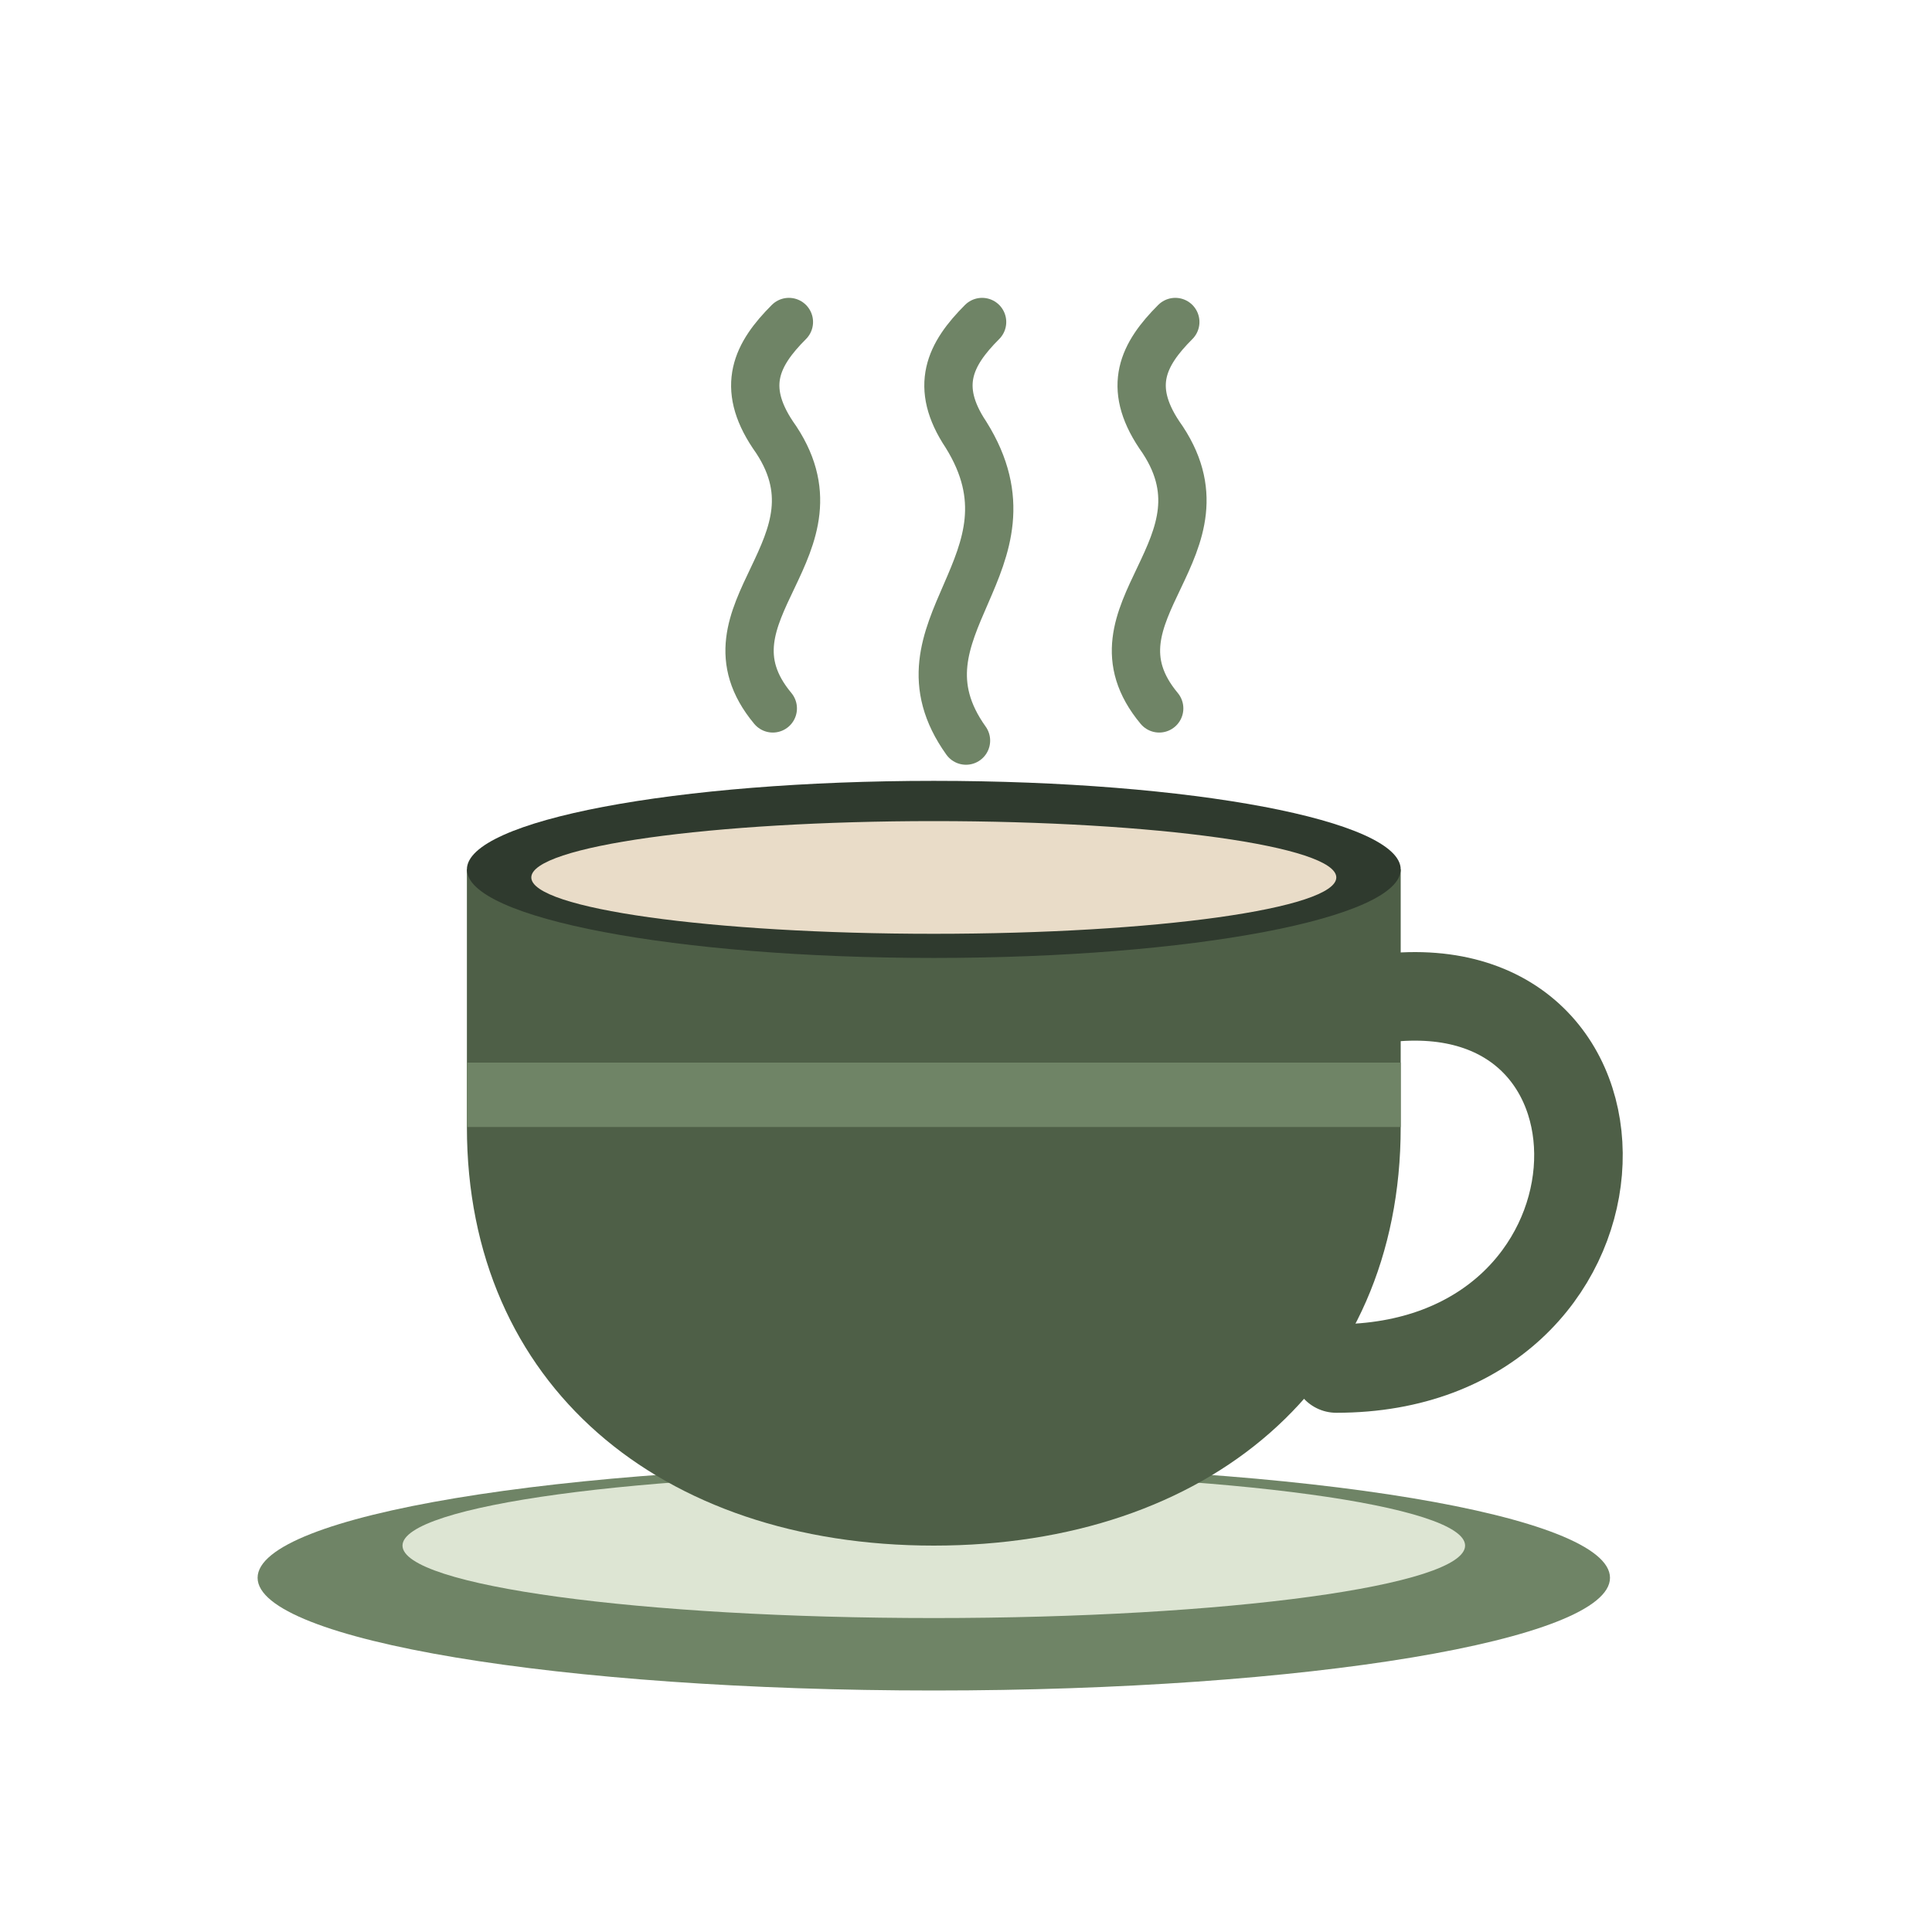
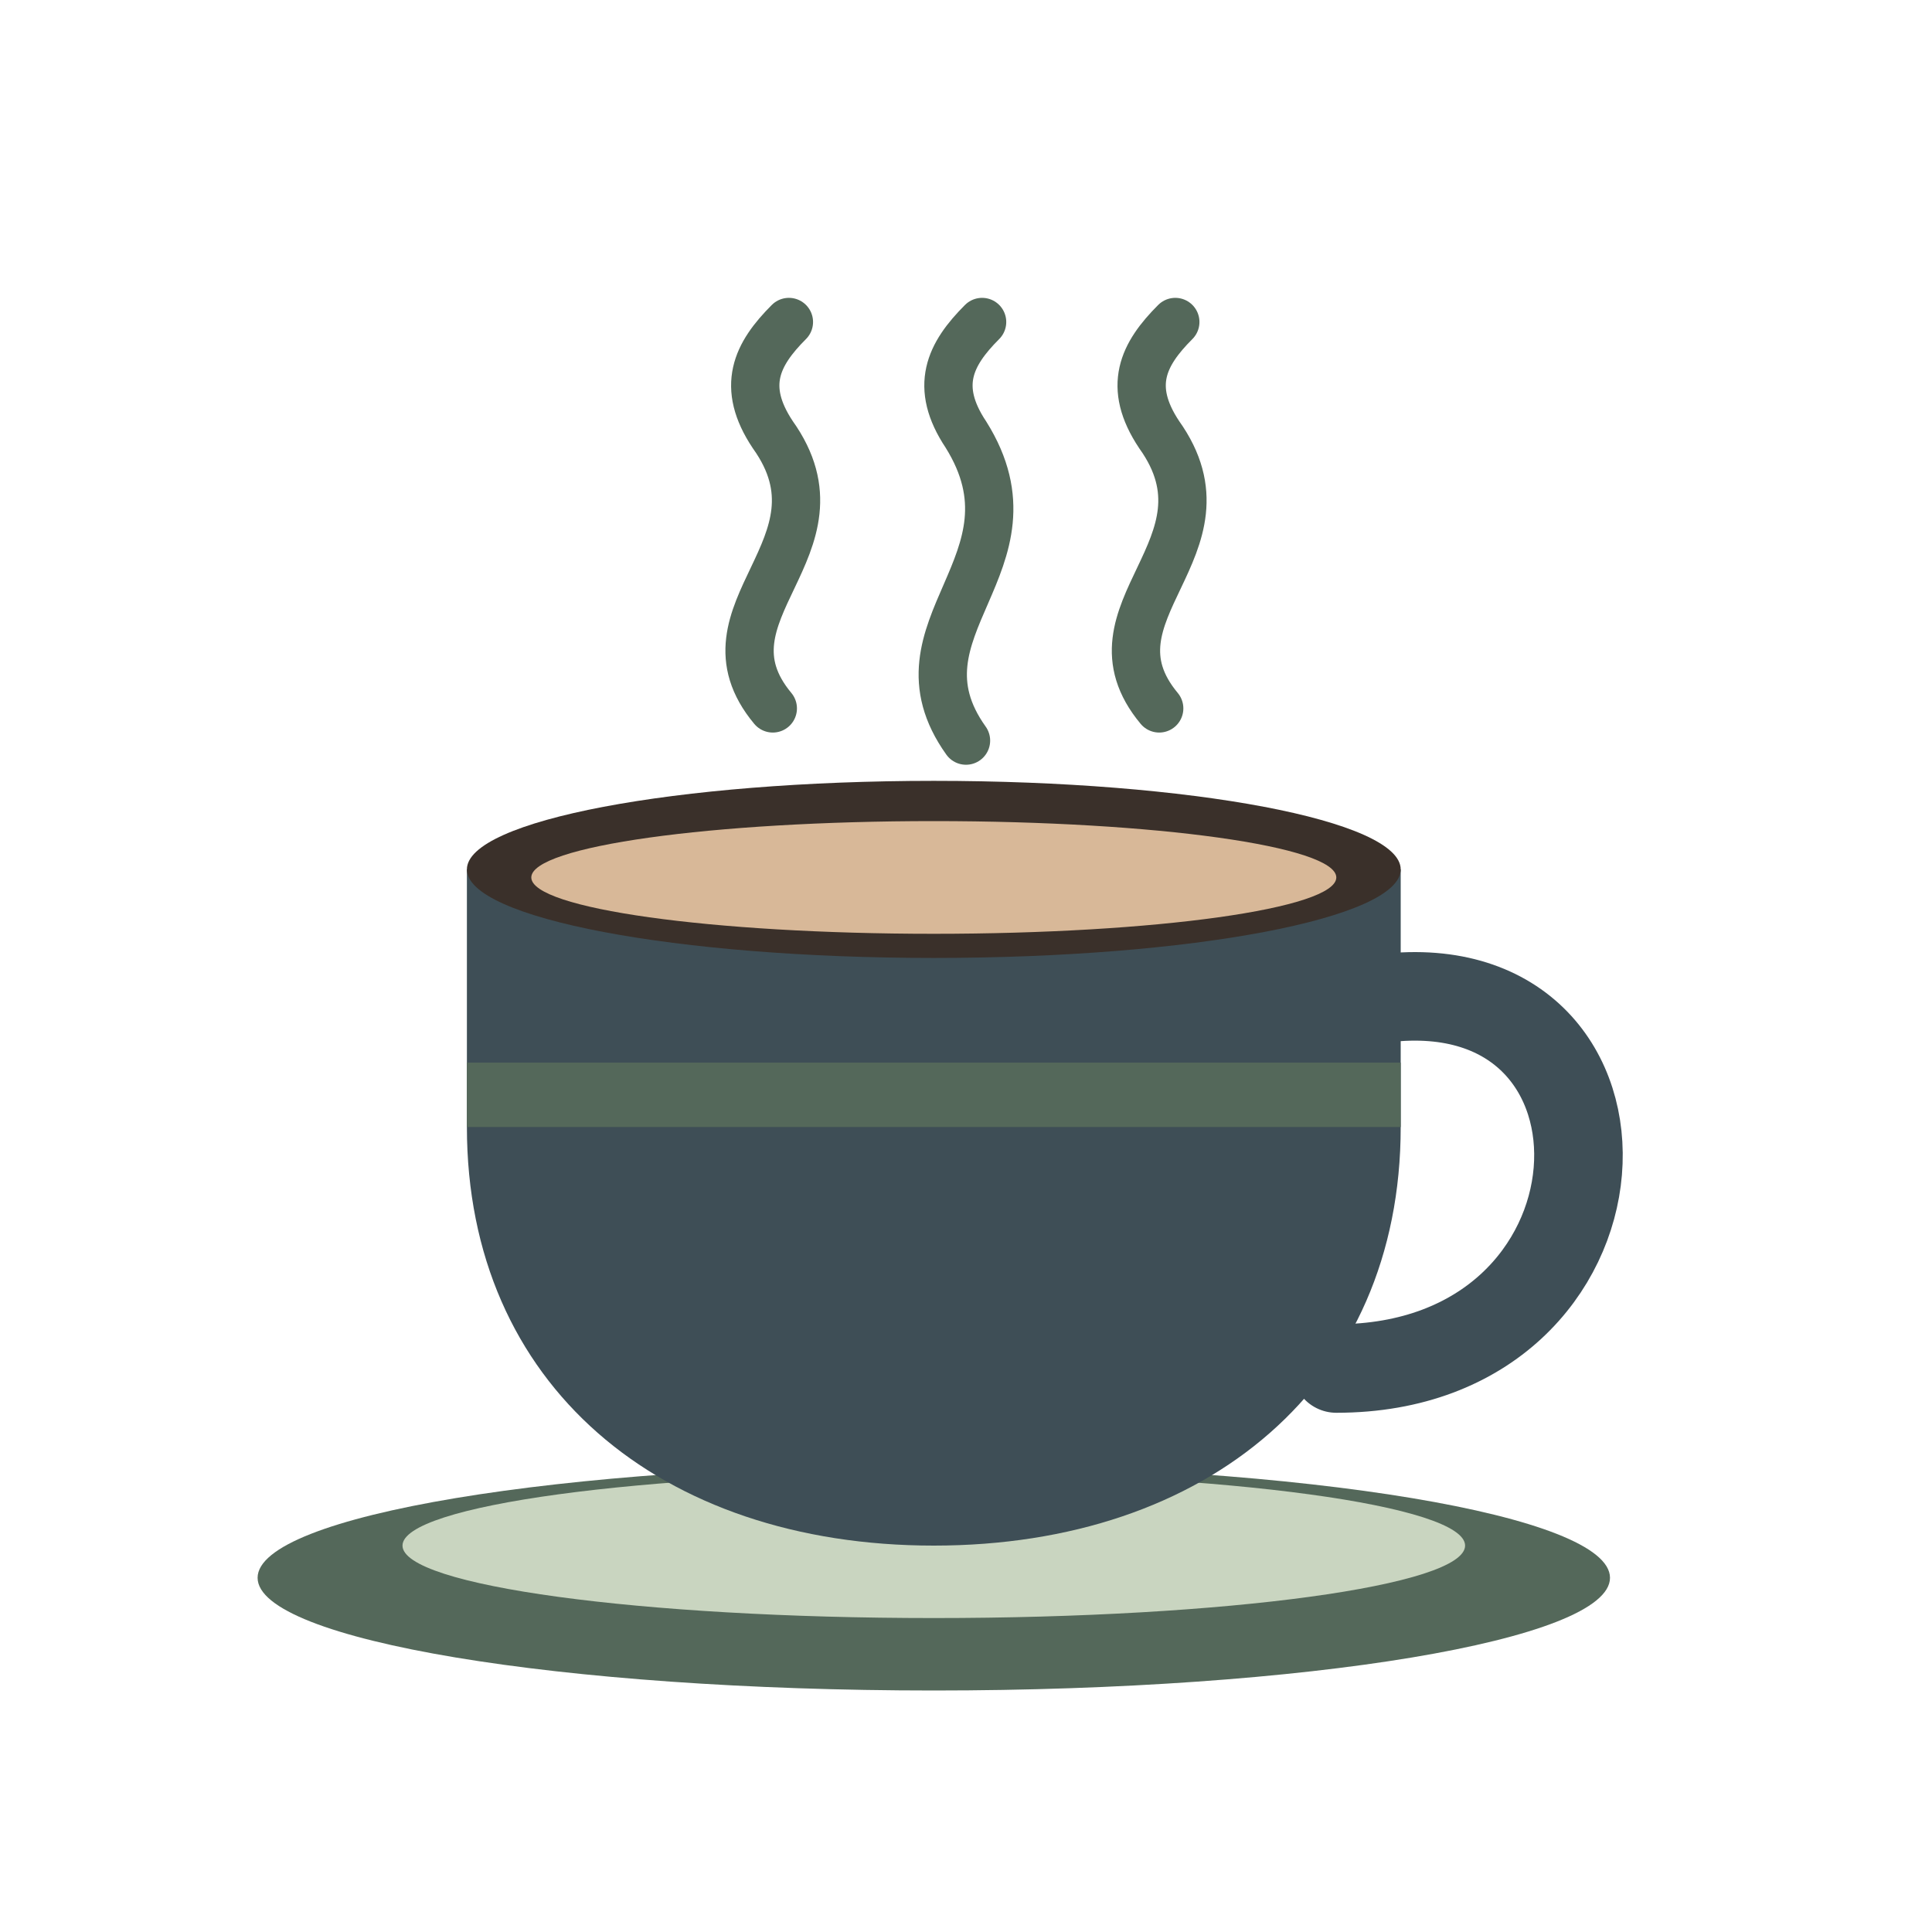
<svg xmlns="http://www.w3.org/2000/svg" width="240" height="240" viewBox="0 0 240 240" fill="none">
-   <path d="M96 88 C86 76 106 68 96 54 C92 48 94 44 98 40" stroke="#6F8466" stroke-width="6" stroke-linecap="round" />
-   <path d="M120 92 C110 78 130 70 120 54 C116 48 118 44 122 40" stroke="#6F8466" stroke-width="6" stroke-linecap="round" />
-   <path d="M144 88 C134 76 154 68 144 54 C140 48 142 44 146 40" stroke="#6F8466" stroke-width="6" stroke-linecap="round" />
-   <ellipse cx="116" cy="196" rx="84" ry="14" fill="#6F8466" />
-   <ellipse cx="116" cy="192" rx="66" ry="9" fill="#DDE5D3" />
-   <path d="M172 124 C206 120 204 170 166 170" stroke="#4E5F47" stroke-width="11" stroke-linecap="round" />
-   <path d="M58 108 H174 V140 C174 172 150 192 116 192 C82 192 58 172 58 140 Z" fill="#4E5F47" />
-   <rect x="58" y="132" width="116" height="8" fill="#6F8466" />
-   <ellipse cx="116" cy="108" rx="58" ry="11" fill="#2F3A2E" />
-   <ellipse cx="116" cy="109" rx="50" ry="7" fill="#E9DCC8" />
+   <path d="M96 88 C86 76 106 68 96 54 C92 48 94 44 98 40" stroke="#54685A" stroke-width="6" stroke-linecap="round" />
+   <path d="M120 92 C110 78 130 70 120 54 C116 48 118 44 122 40" stroke="#54685A" stroke-width="6" stroke-linecap="round" />
+   <path d="M144 88 C134 76 154 68 144 54 C140 48 142 44 146 40" stroke="#54685A" stroke-width="6" stroke-linecap="round" />
+   <ellipse cx="116" cy="196" rx="84" ry="14" fill="#54685A" />
+   <ellipse cx="116" cy="192" rx="66" ry="9" fill="#C9D5C0" />
+   <path d="M172 124 C206 120 204 170 166 170" stroke="#3E4E56" stroke-width="11" stroke-linecap="round" />
+   <path d="M58 108 H174 V140 C174 172 150 192 116 192 C82 192 58 172 58 140 Z" fill="#3E4E56" />
+   <rect x="58" y="132" width="116" height="8" fill="#54685A" />
+   <ellipse cx="116" cy="108" rx="58" ry="11" fill="#3A302A" />
+   <ellipse cx="116" cy="109" rx="50" ry="7" fill="#D8B898" />
</svg>
